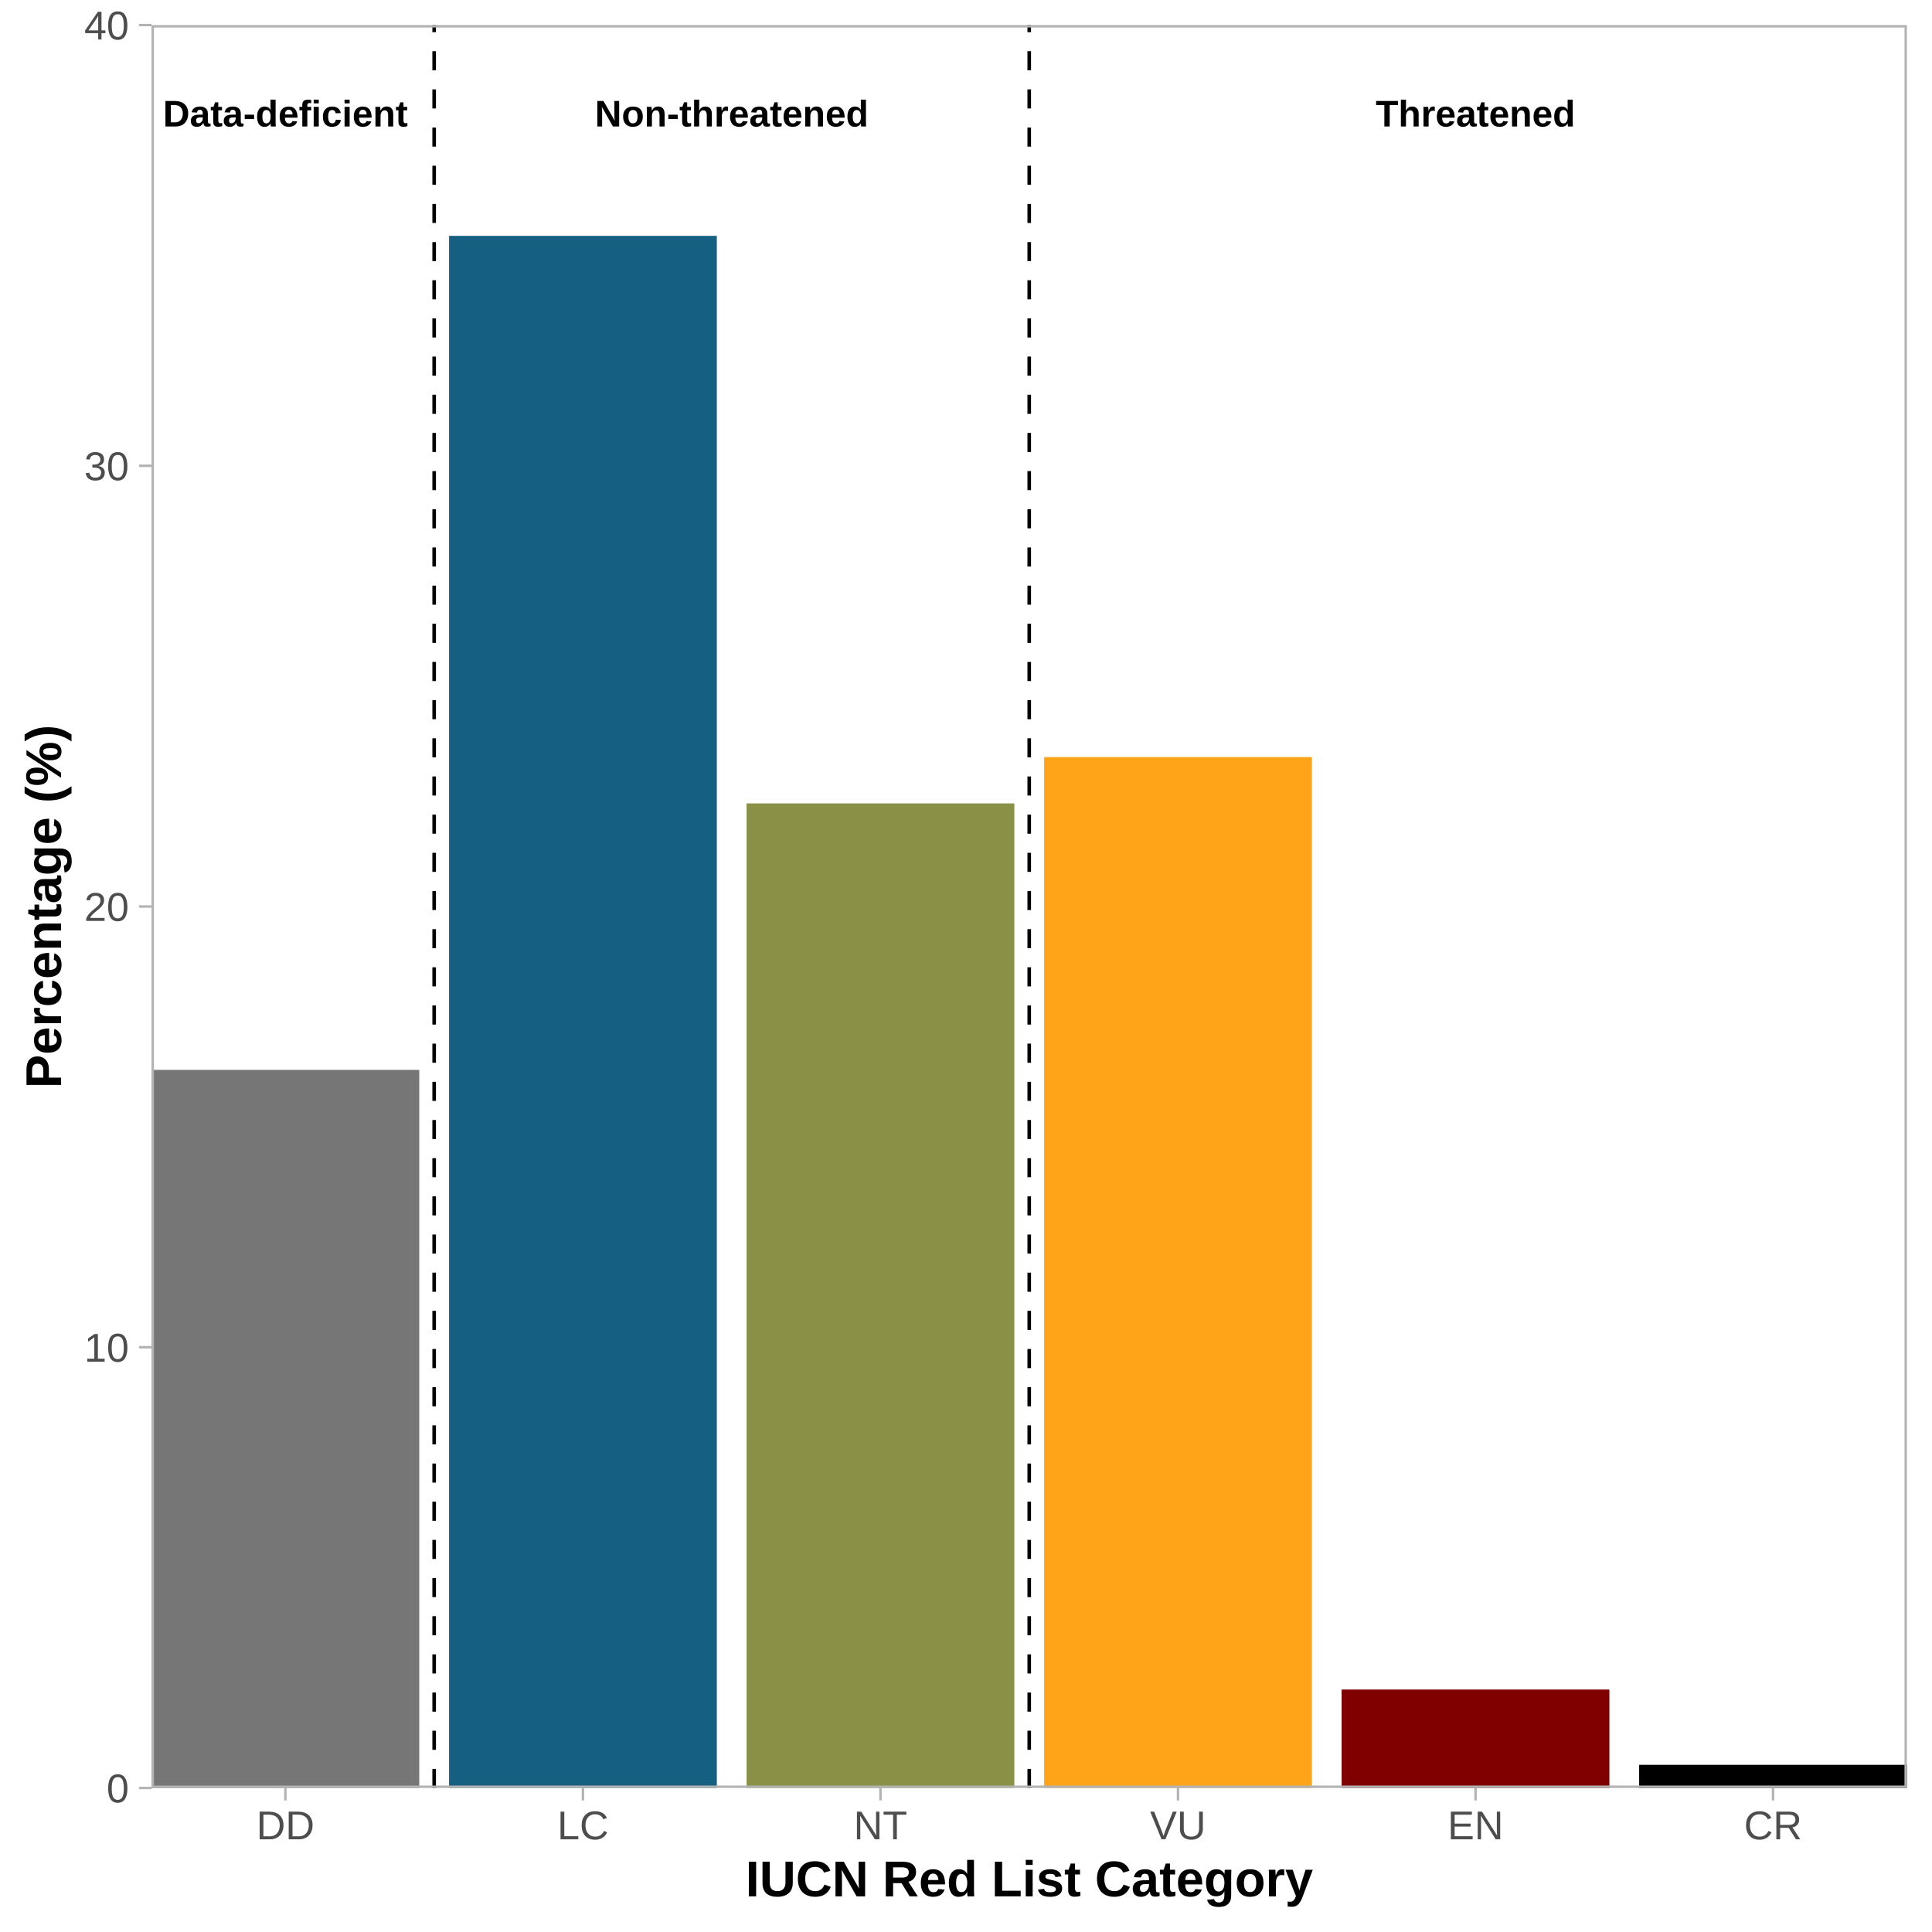
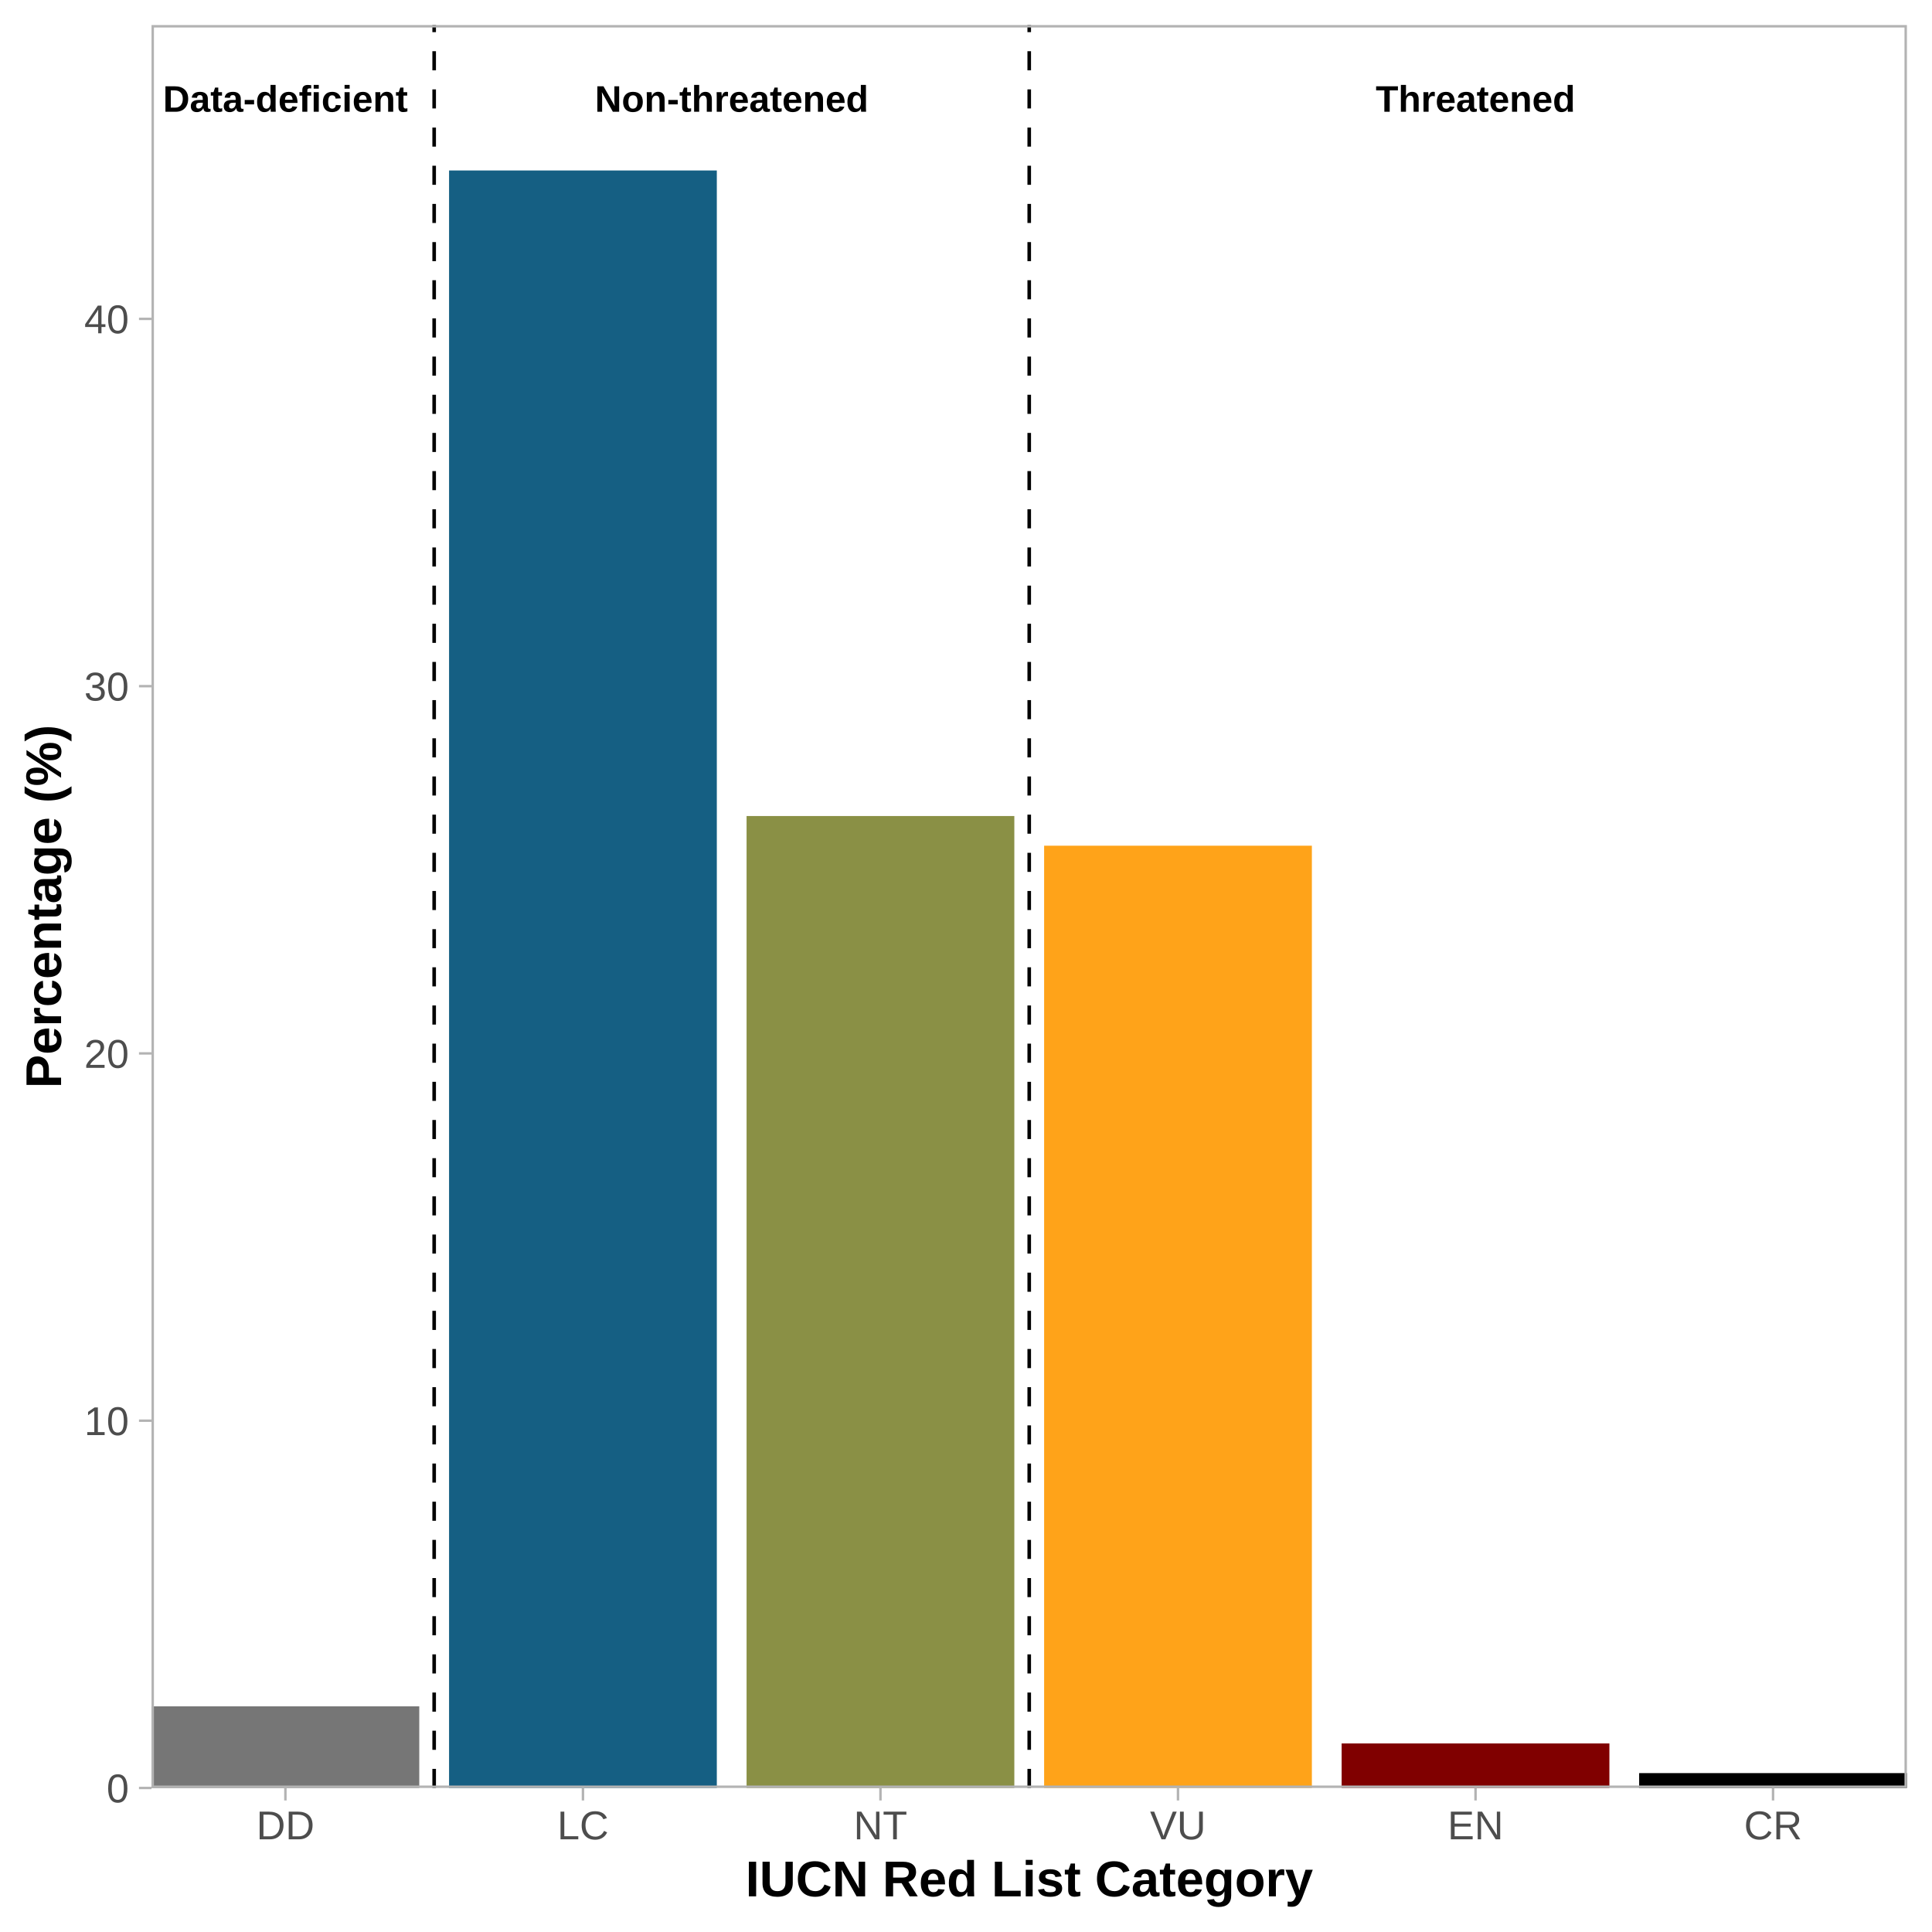
- <svg xmlns="http://www.w3.org/2000/svg" viewBox="0 0 576.00 576.00" version="1.1" id="svg126">
-   <defs id="defs4">
-     <style type="text/css" id="style2">
+ <svg xmlns="http://www.w3.org/2000/svg" viewBox="0 0 576.00 576.00">
+   <defs>
+     <style type="text/css">
    line, polyline, polygon, path, rect, circle {
      fill: none;
      stroke: #000000;
      stroke-linecap: round;
      stroke-linejoin: round;
      stroke-miterlimit: 10.00;
    }
  </style>
  </defs>
-   <rect width="100%" height="100%" style="stroke: none; fill: #FFFFFF;" id="rect6" />
-   <rect x="0.00" y="0.00" width="576.00" height="576.00" style="stroke-width: 1.45; stroke: #FFFFFF; fill: #FFFFFF;" id="rect8" />
-   <defs id="defs13">
+   <rect width="100%" height="100%" style="stroke: none; fill: #FFFFFF;" />
+   <rect x="0.00" y="0.00" width="576.00" height="576.00" style="stroke-width: 1.45; stroke: #FFFFFF; fill: #FFFFFF;" />
+   <defs>
    <clipPath id="cpNDUuMTd8NTY4LjUzfDUzMy4wNnw3LjQ3">
-       <rect x="45.17" y="7.47" width="523.35" height="525.59" id="rect10" />
+       <rect x="45.17" y="7.47" width="523.35" height="525.59" />
    </clipPath>
  </defs>
-   <rect x="45.17" y="7.47" width="523.35" height="525.59" style="stroke-width: 1.45; stroke: none; fill: #FFFFFF;" clip-path="url(#cpNDUuMTd8NTY4LjUzfDUzMy4wNnw3LjQ3)" id="rect15" />
-   <rect x="45.17" y="318.96" width="79.83" height="214.10" style="stroke-width: 1.07; stroke: none; stroke-linecap: square; stroke-linejoin: miter; fill: #767676;" clip-path="url(#cpNDUuMTd8NTY4LjUzfDUzMy4wNnw3LjQ3)" id="rect17" />
-   <rect x="133.88" y="70.32" width="79.83" height="462.74" style="stroke-width: 1.07; stroke: none; stroke-linecap: square; stroke-linejoin: miter; fill: #155F83;" clip-path="url(#cpNDUuMTd8NTY4LjUzfDUzMy4wNnw3LjQ3)" id="rect19" />
-   <rect x="222.58" y="239.53" width="79.83" height="293.53" style="stroke-width: 1.07; stroke: none; stroke-linecap: square; stroke-linejoin: miter; fill: #8A9045;" clip-path="url(#cpNDUuMTd8NTY4LjUzfDUzMy4wNnw3LjQ3)" id="rect21" />
-   <rect x="311.29" y="225.72" width="79.83" height="307.34" style="stroke-width: 1.07; stroke: none; stroke-linecap: square; stroke-linejoin: miter; fill: #FFA319;" clip-path="url(#cpNDUuMTd8NTY4LjUzfDUzMy4wNnw3LjQ3)" id="rect23" />
-   <rect x="399.99" y="503.71" width="79.83" height="29.35" style="stroke-width: 1.07; stroke: none; stroke-linecap: square; stroke-linejoin: miter; fill: #800000;" clip-path="url(#cpNDUuMTd8NTY4LjUzfDUzMy4wNnw3LjQ3)" id="rect25" />
-   <rect x="488.69" y="526.15" width="79.83" height="6.91" style="stroke-width: 1.07; stroke: none; stroke-linecap: square; stroke-linejoin: miter; fill: #000000;" clip-path="url(#cpNDUuMTd8NTY4LjUzfDUzMy4wNnw3LjQ3)" id="rect27" />
-   <line x1="129.44" y1="533.06" x2="129.44" y2="7.47" style="stroke-width: 1.07; stroke-dasharray: 5.69,5.69; stroke-linecap: butt;" clip-path="url(#cpNDUuMTd8NTY4LjUzfDUzMy4wNnw3LjQ3)" id="line29" />
-   <line x1="306.85" y1="533.06" x2="306.85" y2="7.47" style="stroke-width: 1.07; stroke-dasharray: 5.69,5.69; stroke-linecap: butt;" clip-path="url(#cpNDUuMTd8NTY4LjUzfDUzMy4wNnw3LjQ3)" id="line31" />
-   <g clip-path="url(#cpNDUuMTd8NTY4LjUzfDUzMy4wNnw3LjQ3)" id="g35">
-     <text x="48.59" y="37.70" style="font-size: 11.04px; font-weight: bold; font-family: Arial;" textLength="73.00px" lengthAdjust="spacingAndGlyphs" id="text33">Data-deficient</text>
+   <rect x="45.17" y="7.47" width="523.35" height="525.59" style="stroke-width: 1.45; stroke: none; fill: #FFFFFF;" clip-path="url(#cpNDUuMTd8NTY4LjUzfDUzMy4wNnw3LjQ3)" />
+   <rect x="45.17" y="508.73" width="79.83" height="24.33" style="stroke-width: 1.07; stroke: none; stroke-linecap: square; stroke-linejoin: miter; fill: #767676;" clip-path="url(#cpNDUuMTd8NTY4LjUzfDUzMy4wNnw3LjQ3)" />
+   <rect x="133.88" y="50.83" width="79.83" height="482.23" style="stroke-width: 1.07; stroke: none; stroke-linecap: square; stroke-linejoin: miter; fill: #155F83;" clip-path="url(#cpNDUuMTd8NTY4LjUzfDUzMy4wNnw3LjQ3)" />
+   <rect x="222.58" y="243.28" width="79.83" height="289.78" style="stroke-width: 1.07; stroke: none; stroke-linecap: square; stroke-linejoin: miter; fill: #8A9045;" clip-path="url(#cpNDUuMTd8NTY4LjUzfDUzMy4wNnw3LjQ3)" />
+   <rect x="311.29" y="252.13" width="79.83" height="280.93" style="stroke-width: 1.07; stroke: none; stroke-linecap: square; stroke-linejoin: miter; fill: #FFA319;" clip-path="url(#cpNDUuMTd8NTY4LjUzfDUzMy4wNnw3LjQ3)" />
+   <rect x="399.99" y="519.79" width="79.83" height="13.27" style="stroke-width: 1.07; stroke: none; stroke-linecap: square; stroke-linejoin: miter; fill: #800000;" clip-path="url(#cpNDUuMTd8NTY4LjUzfDUzMy4wNnw3LjQ3)" />
+   <rect x="488.69" y="528.63" width="79.83" height="4.42" style="stroke-width: 1.07; stroke: none; stroke-linecap: square; stroke-linejoin: miter; fill: #000000;" clip-path="url(#cpNDUuMTd8NTY4LjUzfDUzMy4wNnw3LjQ3)" />
+   <line x1="129.44" y1="533.06" x2="129.44" y2="7.47" style="stroke-width: 1.07; stroke-dasharray: 5.69,5.69; stroke-linecap: butt;" clip-path="url(#cpNDUuMTd8NTY4LjUzfDUzMy4wNnw3LjQ3)" />
+   <line x1="306.85" y1="533.06" x2="306.85" y2="7.47" style="stroke-width: 1.07; stroke-dasharray: 5.69,5.69; stroke-linecap: butt;" clip-path="url(#cpNDUuMTd8NTY4LjUzfDUzMy4wNnw3LjQ3)" />
+   <g clip-path="url(#cpNDUuMTd8NTY4LjUzfDUzMy4wNnw3LjQ3)">
+     <text x="48.59" y="33.32" style="font-size: 11.04px; font-weight: bold; font-family: Arial;" textLength="73.00px" lengthAdjust="spacingAndGlyphs">Data-deficient</text>
  </g>
-   <g clip-path="url(#cpNDUuMTd8NTY4LjUzfDUzMy4wNnw3LjQ3)" id="g39">
-     <text x="177.36" y="37.70" style="font-size: 11.04px; font-weight: bold; font-family: Arial;" textLength="81.57px" lengthAdjust="spacingAndGlyphs" id="text37">Non-threatened</text>
+   <g clip-path="url(#cpNDUuMTd8NTY4LjUzfDUzMy4wNnw3LjQ3)">
+     <text x="177.36" y="33.32" style="font-size: 11.04px; font-weight: bold; font-family: Arial;" textLength="81.57px" lengthAdjust="spacingAndGlyphs">Non-threatened</text>
  </g>
-   <g clip-path="url(#cpNDUuMTd8NTY4LjUzfDUzMy4wNnw3LjQ3)" id="g43">
-     <text x="410.15" y="37.70" style="font-size: 11.04px; font-weight: bold; font-family: Arial;" textLength="59.51px" lengthAdjust="spacingAndGlyphs" id="text41">Threatened</text>
+   <g clip-path="url(#cpNDUuMTd8NTY4LjUzfDUzMy4wNnw3LjQ3)">
+     <text x="410.15" y="33.32" style="font-size: 11.04px; font-weight: bold; font-family: Arial;" textLength="59.51px" lengthAdjust="spacingAndGlyphs">Threatened</text>
  </g>
-   <rect x="45.17" y="7.47" width="523.35" height="525.59" style="stroke-width: 1.45; stroke: #B3B3B3;" clip-path="url(#cpNDUuMTd8NTY4LjUzfDUzMy4wNnw3LjQ3)" id="rect45" />
-   <defs id="defs50">
+   <rect x="45.17" y="7.47" width="523.35" height="525.59" style="stroke-width: 1.45; stroke: #B3B3B3;" clip-path="url(#cpNDUuMTd8NTY4LjUzfDUzMy4wNnw3LjQ3)" />
+   <defs>
    <clipPath id="cpMC4wMHw1NzYuMDB8NTc2LjAwfDAuMDA=">
-       <rect x="0.00" y="0.00" width="576.00" height="576.00" id="rect47" />
+       <rect x="0.00" y="0.00" width="576.00" height="576.00" />
    </clipPath>
  </defs>
-   <g clip-path="url(#cpMC4wMHw1NzYuMDB8NTc2LjAwfDAuMDA=)" id="g54">
-     <text x="31.78" y="537.35" style="font-size: 12.00px; fill: #4D4D4D; font-family: Arial;" textLength="6.67px" lengthAdjust="spacingAndGlyphs" id="text52">0</text>
+   <g clip-path="url(#cpMC4wMHw1NzYuMDB8NTc2LjAwfDAuMDA=)">
+     <text x="31.78" y="537.35" style="font-size: 12.00px; fill: #4D4D4D; font-family: Arial;" textLength="6.67px" lengthAdjust="spacingAndGlyphs">0</text>
  </g>
-   <g clip-path="url(#cpMC4wMHw1NzYuMDB8NTc2LjAwfDAuMDA=)" id="g58">
-     <text x="25.10" y="405.96" style="font-size: 12.00px; fill: #4D4D4D; font-family: Arial;" textLength="13.35px" lengthAdjust="spacingAndGlyphs" id="text56">10</text>
+   <g clip-path="url(#cpMC4wMHw1NzYuMDB8NTc2LjAwfDAuMDA=)">
+     <text x="25.10" y="427.86" style="font-size: 12.00px; fill: #4D4D4D; font-family: Arial;" textLength="13.35px" lengthAdjust="spacingAndGlyphs">10</text>
  </g>
-   <g clip-path="url(#cpMC4wMHw1NzYuMDB8NTc2LjAwfDAuMDA=)" id="g62">
-     <text x="25.10" y="274.56" style="font-size: 12.00px; fill: #4D4D4D; font-family: Arial;" textLength="13.35px" lengthAdjust="spacingAndGlyphs" id="text60">20</text>
+   <g clip-path="url(#cpMC4wMHw1NzYuMDB8NTc2LjAwfDAuMDA=)">
+     <text x="25.10" y="318.36" style="font-size: 12.00px; fill: #4D4D4D; font-family: Arial;" textLength="13.35px" lengthAdjust="spacingAndGlyphs">20</text>
  </g>
-   <g clip-path="url(#cpMC4wMHw1NzYuMDB8NTc2LjAwfDAuMDA=)" id="g66">
-     <text x="25.10" y="143.16" style="font-size: 12.00px; fill: #4D4D4D; font-family: Arial;" textLength="13.35px" lengthAdjust="spacingAndGlyphs" id="text64">30</text>
+   <g clip-path="url(#cpMC4wMHw1NzYuMDB8NTc2LjAwfDAuMDA=)">
+     <text x="25.10" y="208.86" style="font-size: 12.00px; fill: #4D4D4D; font-family: Arial;" textLength="13.35px" lengthAdjust="spacingAndGlyphs">30</text>
  </g>
-   <g clip-path="url(#cpMC4wMHw1NzYuMDB8NTc2LjAwfDAuMDA=)" id="g70">
-     <text x="25.10" y="11.77" style="font-size: 12.00px; fill: #4D4D4D; font-family: Arial;" textLength="13.35px" lengthAdjust="spacingAndGlyphs" id="text68">40</text>
+   <g clip-path="url(#cpMC4wMHw1NzYuMDB8NTc2LjAwfDAuMDA=)">
+     <text x="25.10" y="99.36" style="font-size: 12.00px; fill: #4D4D4D; font-family: Arial;" textLength="13.35px" lengthAdjust="spacingAndGlyphs">40</text>
  </g>
-   <polyline points="41.44,533.06 45.17,533.06 " style="stroke-width: 0.73; stroke: #B3B3B3; stroke-linecap: butt;" clip-path="url(#cpMC4wMHw1NzYuMDB8NTc2LjAwfDAuMDA=)" id="polyline72" />
-   <polyline points="41.44,401.66 45.17,401.66 " style="stroke-width: 0.73; stroke: #B3B3B3; stroke-linecap: butt;" clip-path="url(#cpMC4wMHw1NzYuMDB8NTc2LjAwfDAuMDA=)" id="polyline74" />
-   <polyline points="41.44,270.26 45.17,270.26 " style="stroke-width: 0.73; stroke: #B3B3B3; stroke-linecap: butt;" clip-path="url(#cpMC4wMHw1NzYuMDB8NTc2LjAwfDAuMDA=)" id="polyline76" />
-   <polyline points="41.44,138.87 45.17,138.87 " style="stroke-width: 0.73; stroke: #B3B3B3; stroke-linecap: butt;" clip-path="url(#cpMC4wMHw1NzYuMDB8NTc2LjAwfDAuMDA=)" id="polyline78" />
-   <polyline points="41.44,7.47 45.17,7.47 " style="stroke-width: 0.73; stroke: #B3B3B3; stroke-linecap: butt;" clip-path="url(#cpMC4wMHw1NzYuMDB8NTc2LjAwfDAuMDA=)" id="polyline80" />
-   <polyline points="85.09,536.79 85.09,533.06 " style="stroke-width: 0.73; stroke: #B3B3B3; stroke-linecap: butt;" clip-path="url(#cpMC4wMHw1NzYuMDB8NTc2LjAwfDAuMDA=)" id="polyline82" />
-   <polyline points="173.80,536.79 173.80,533.06 " style="stroke-width: 0.73; stroke: #B3B3B3; stroke-linecap: butt;" clip-path="url(#cpMC4wMHw1NzYuMDB8NTc2LjAwfDAuMDA=)" id="polyline84" />
-   <polyline points="262.50,536.79 262.50,533.06 " style="stroke-width: 0.73; stroke: #B3B3B3; stroke-linecap: butt;" clip-path="url(#cpMC4wMHw1NzYuMDB8NTc2LjAwfDAuMDA=)" id="polyline86" />
-   <polyline points="351.20,536.79 351.20,533.06 " style="stroke-width: 0.73; stroke: #B3B3B3; stroke-linecap: butt;" clip-path="url(#cpMC4wMHw1NzYuMDB8NTc2LjAwfDAuMDA=)" id="polyline88" />
-   <polyline points="439.91,536.79 439.91,533.06 " style="stroke-width: 0.73; stroke: #B3B3B3; stroke-linecap: butt;" clip-path="url(#cpMC4wMHw1NzYuMDB8NTc2LjAwfDAuMDA=)" id="polyline90" />
-   <polyline points="528.61,536.79 528.61,533.06 " style="stroke-width: 0.73; stroke: #B3B3B3; stroke-linecap: butt;" clip-path="url(#cpMC4wMHw1NzYuMDB8NTc2LjAwfDAuMDA=)" id="polyline92" />
-   <g clip-path="url(#cpMC4wMHw1NzYuMDB8NTc2LjAwfDAuMDA=)" id="g96">
-     <text x="76.43" y="548.37" style="font-size: 12.00px; fill: #4D4D4D; font-family: Arial;" textLength="17.33px" lengthAdjust="spacingAndGlyphs" id="text94">DD</text>
+   <polyline points="41.44,533.06 45.17,533.06 " style="stroke-width: 0.73; stroke: #B3B3B3; stroke-linecap: butt;" clip-path="url(#cpMC4wMHw1NzYuMDB8NTc2LjAwfDAuMDA=)" />
+   <polyline points="41.44,423.56 45.17,423.56 " style="stroke-width: 0.73; stroke: #B3B3B3; stroke-linecap: butt;" clip-path="url(#cpMC4wMHw1NzYuMDB8NTc2LjAwfDAuMDA=)" />
+   <polyline points="41.44,314.06 45.17,314.06 " style="stroke-width: 0.73; stroke: #B3B3B3; stroke-linecap: butt;" clip-path="url(#cpMC4wMHw1NzYuMDB8NTc2LjAwfDAuMDA=)" />
+   <polyline points="41.44,204.57 45.17,204.57 " style="stroke-width: 0.73; stroke: #B3B3B3; stroke-linecap: butt;" clip-path="url(#cpMC4wMHw1NzYuMDB8NTc2LjAwfDAuMDA=)" />
+   <polyline points="41.44,95.07 45.17,95.07 " style="stroke-width: 0.73; stroke: #B3B3B3; stroke-linecap: butt;" clip-path="url(#cpMC4wMHw1NzYuMDB8NTc2LjAwfDAuMDA=)" />
+   <polyline points="85.09,536.79 85.09,533.06 " style="stroke-width: 0.73; stroke: #B3B3B3; stroke-linecap: butt;" clip-path="url(#cpMC4wMHw1NzYuMDB8NTc2LjAwfDAuMDA=)" />
+   <polyline points="173.80,536.79 173.80,533.06 " style="stroke-width: 0.73; stroke: #B3B3B3; stroke-linecap: butt;" clip-path="url(#cpMC4wMHw1NzYuMDB8NTc2LjAwfDAuMDA=)" />
+   <polyline points="262.50,536.79 262.50,533.06 " style="stroke-width: 0.73; stroke: #B3B3B3; stroke-linecap: butt;" clip-path="url(#cpMC4wMHw1NzYuMDB8NTc2LjAwfDAuMDA=)" />
+   <polyline points="351.20,536.79 351.20,533.06 " style="stroke-width: 0.73; stroke: #B3B3B3; stroke-linecap: butt;" clip-path="url(#cpMC4wMHw1NzYuMDB8NTc2LjAwfDAuMDA=)" />
+   <polyline points="439.91,536.79 439.91,533.06 " style="stroke-width: 0.73; stroke: #B3B3B3; stroke-linecap: butt;" clip-path="url(#cpMC4wMHw1NzYuMDB8NTc2LjAwfDAuMDA=)" />
+   <polyline points="528.61,536.79 528.61,533.06 " style="stroke-width: 0.73; stroke: #B3B3B3; stroke-linecap: butt;" clip-path="url(#cpMC4wMHw1NzYuMDB8NTc2LjAwfDAuMDA=)" />
+   <g clip-path="url(#cpMC4wMHw1NzYuMDB8NTc2LjAwfDAuMDA=)">
+     <text x="76.43" y="548.37" style="font-size: 12.00px; fill: #4D4D4D; font-family: Arial;" textLength="17.33px" lengthAdjust="spacingAndGlyphs">DD</text>
  </g>
-   <g clip-path="url(#cpMC4wMHw1NzYuMDB8NTc2LjAwfDAuMDA=)" id="g100">
-     <text x="166.13" y="548.37" style="font-size: 12.00px; fill: #4D4D4D; font-family: Arial;" textLength="15.34px" lengthAdjust="spacingAndGlyphs" id="text98">LC</text>
+   <g clip-path="url(#cpMC4wMHw1NzYuMDB8NTc2LjAwfDAuMDA=)">
+     <text x="166.13" y="548.37" style="font-size: 12.00px; fill: #4D4D4D; font-family: Arial;" textLength="15.34px" lengthAdjust="spacingAndGlyphs">LC</text>
  </g>
-   <g clip-path="url(#cpMC4wMHw1NzYuMDB8NTc2LjAwfDAuMDA=)" id="g104">
-     <text x="254.50" y="548.37" style="font-size: 12.00px; fill: #4D4D4D; font-family: Arial;" textLength="16.00px" lengthAdjust="spacingAndGlyphs" id="text102">NT</text>
+   <g clip-path="url(#cpMC4wMHw1NzYuMDB8NTc2LjAwfDAuMDA=)">
+     <text x="254.50" y="548.37" style="font-size: 12.00px; fill: #4D4D4D; font-family: Arial;" textLength="16.00px" lengthAdjust="spacingAndGlyphs">NT</text>
  </g>
-   <g clip-path="url(#cpMC4wMHw1NzYuMDB8NTc2LjAwfDAuMDA=)" id="g108">
-     <text x="342.87" y="548.37" style="font-size: 12.00px; fill: #4D4D4D; font-family: Arial;" textLength="16.67px" lengthAdjust="spacingAndGlyphs" id="text106">VU</text>
+   <g clip-path="url(#cpMC4wMHw1NzYuMDB8NTc2LjAwfDAuMDA=)">
+     <text x="342.87" y="548.37" style="font-size: 12.00px; fill: #4D4D4D; font-family: Arial;" textLength="16.67px" lengthAdjust="spacingAndGlyphs">VU</text>
  </g>
-   <g clip-path="url(#cpMC4wMHw1NzYuMDB8NTc2LjAwfDAuMDA=)" id="g112">
-     <text x="431.57" y="548.37" style="font-size: 12.00px; fill: #4D4D4D; font-family: Arial;" textLength="16.67px" lengthAdjust="spacingAndGlyphs" id="text110">EN</text>
+   <g clip-path="url(#cpMC4wMHw1NzYuMDB8NTc2LjAwfDAuMDA=)">
+     <text x="431.57" y="548.37" style="font-size: 12.00px; fill: #4D4D4D; font-family: Arial;" textLength="16.67px" lengthAdjust="spacingAndGlyphs">EN</text>
  </g>
-   <g clip-path="url(#cpMC4wMHw1NzYuMDB8NTc2LjAwfDAuMDA=)" id="g116">
-     <text x="519.95" y="548.37" style="font-size: 12.00px; fill: #4D4D4D; font-family: Arial;" textLength="17.33px" lengthAdjust="spacingAndGlyphs" id="text114">CR</text>
+   <g clip-path="url(#cpMC4wMHw1NzYuMDB8NTc2LjAwfDAuMDA=)">
+     <text x="519.95" y="548.37" style="font-size: 12.00px; fill: #4D4D4D; font-family: Arial;" textLength="17.33px" lengthAdjust="spacingAndGlyphs">CR</text>
  </g>
-   <g clip-path="url(#cpMC4wMHw1NzYuMDB8NTc2LjAwfDAuMDA=)" id="g120">
-     <text x="222.26" y="565.37" style="font-size: 15.00px; font-weight: bold; font-family: Arial;" textLength="169.19px" lengthAdjust="spacingAndGlyphs" id="text118">IUCN Red List Category</text>
+   <g clip-path="url(#cpMC4wMHw1NzYuMDB8NTc2LjAwfDAuMDA=)">
+     <text x="222.26" y="565.37" style="font-size: 15.00px; font-weight: bold; font-family: Arial;" textLength="169.19px" lengthAdjust="spacingAndGlyphs">IUCN Red List Category</text>
  </g>
-   <g clip-path="url(#cpMC4wMHw1NzYuMDB8NTc2LjAwfDAuMDA=)" id="g124">
-     <text transform="translate(18.21,324.45) rotate(-90)" style="font-size: 15.00px; font-weight: bold; font-family: Arial;" textLength="108.37px" lengthAdjust="spacingAndGlyphs" id="text122">Percentage (%)</text>
+   <g clip-path="url(#cpMC4wMHw1NzYuMDB8NTc2LjAwfDAuMDA=)">
+     <text transform="translate(18.21,324.45) rotate(-90)" style="font-size: 15.00px; font-weight: bold; font-family: Arial;" textLength="108.37px" lengthAdjust="spacingAndGlyphs">Percentage (%)</text>
  </g>
</svg>
